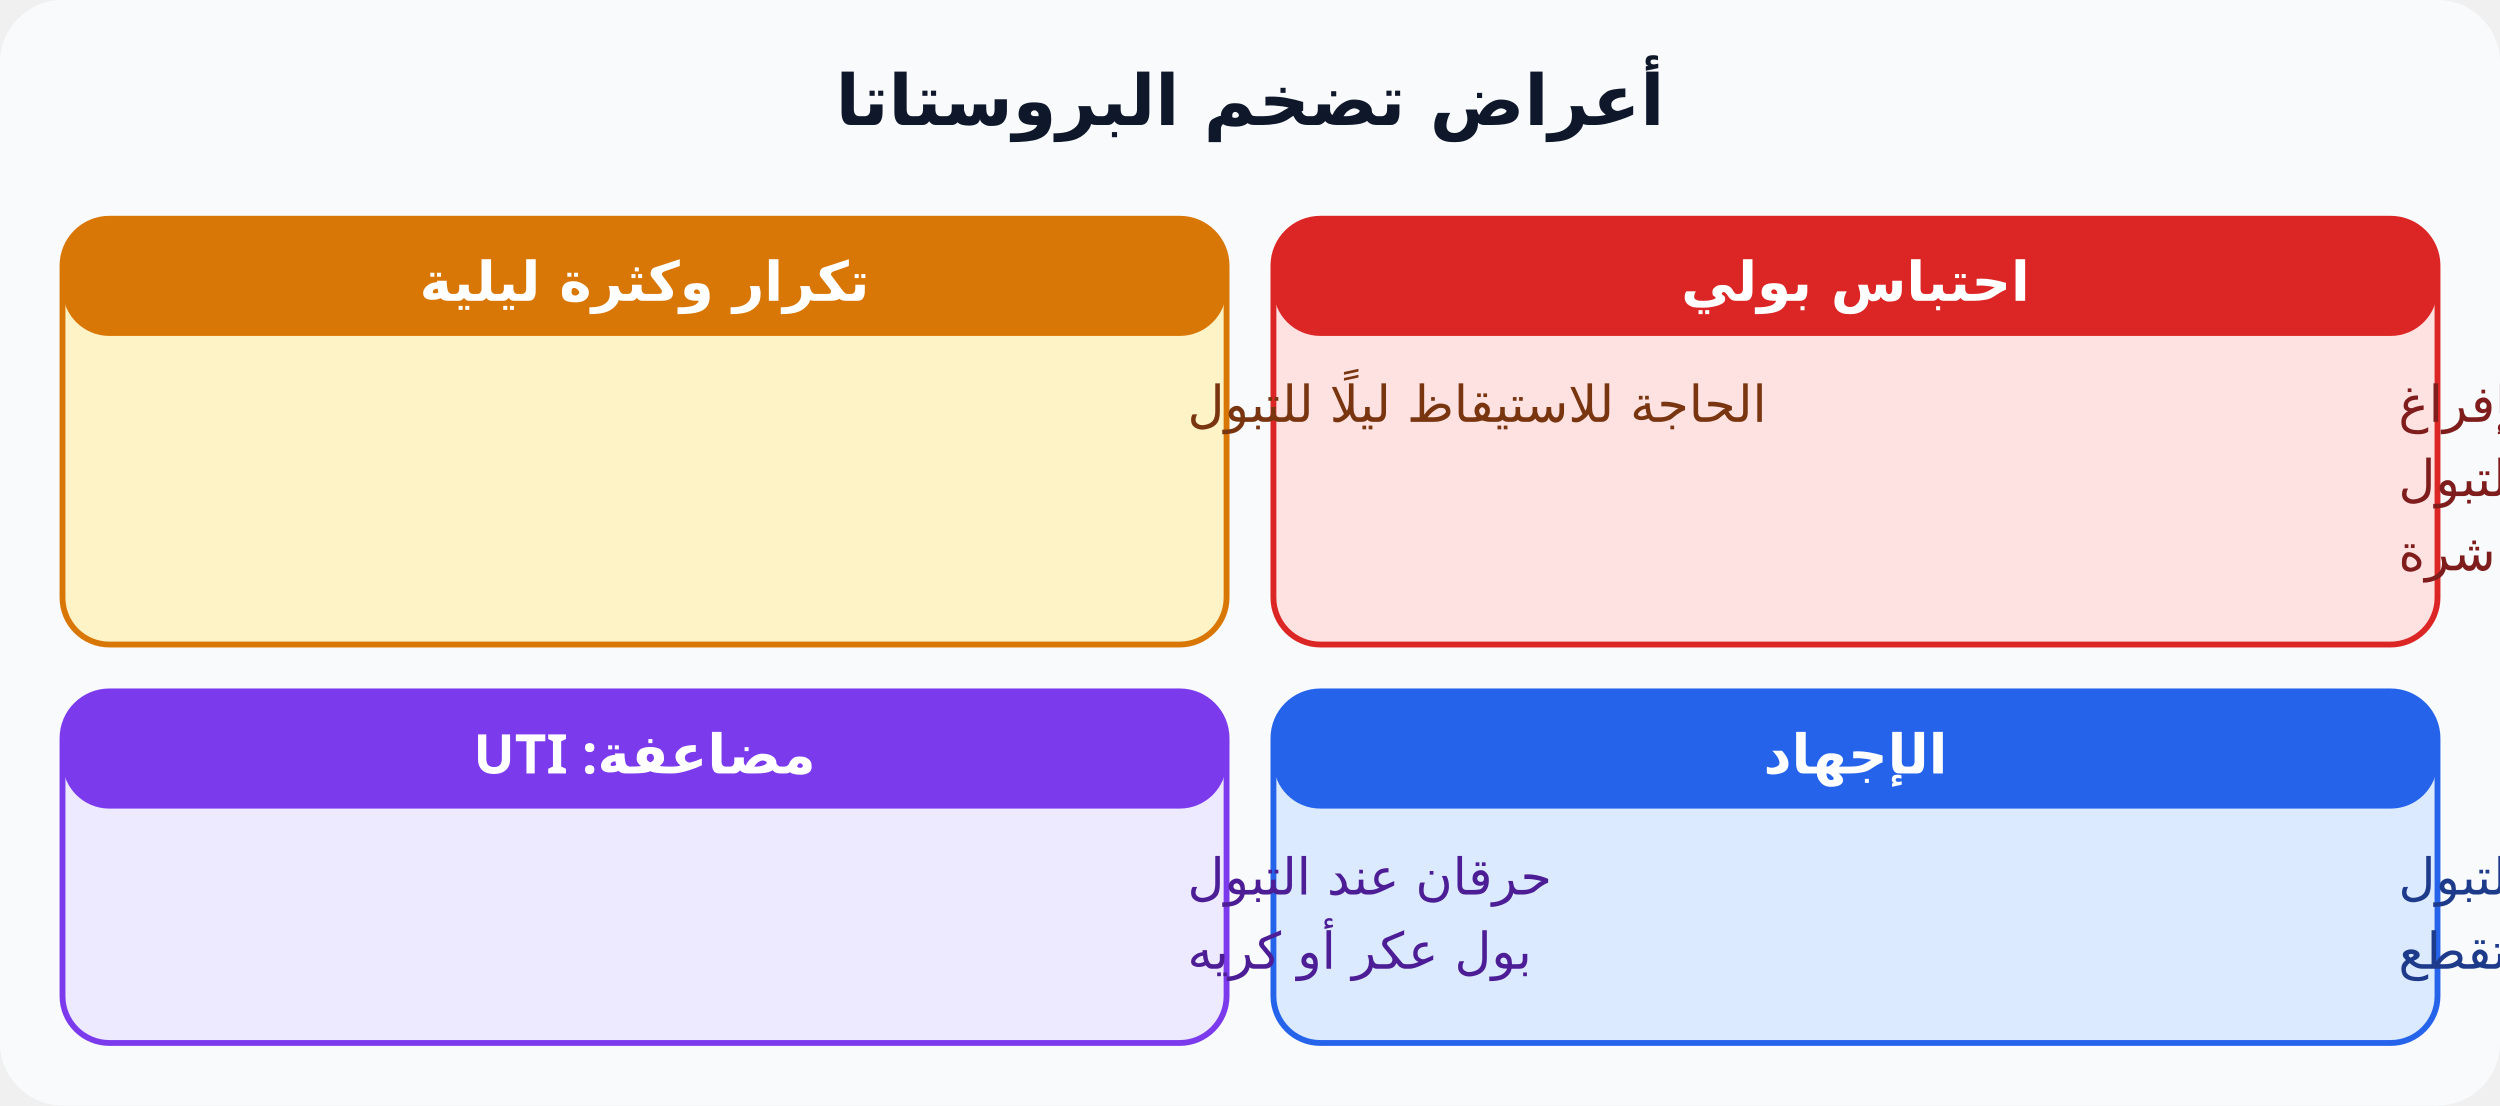
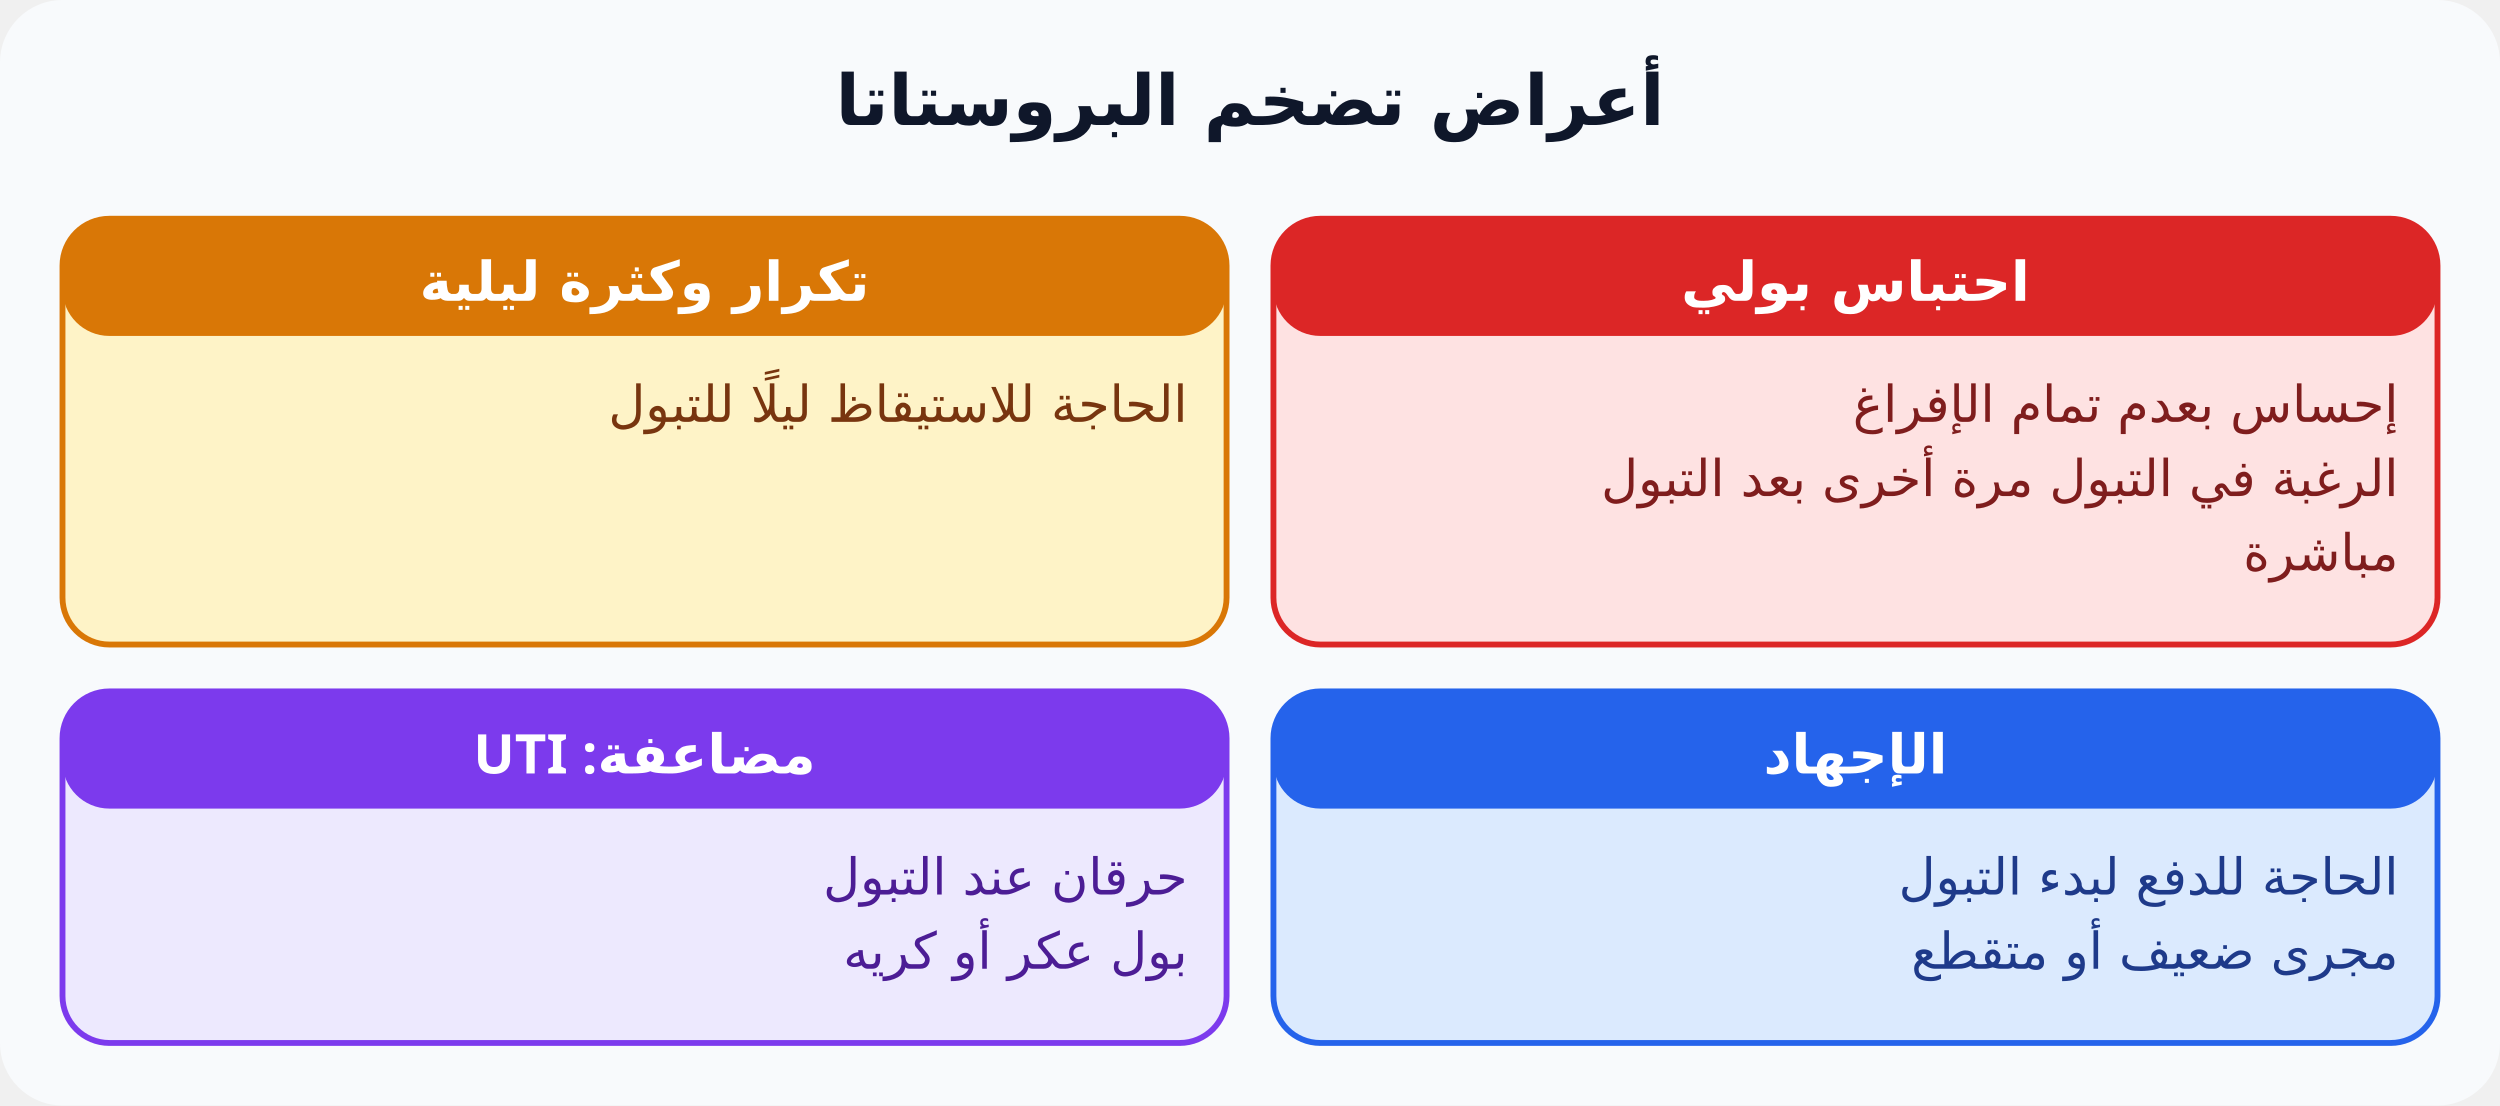
<svg xmlns="http://www.w3.org/2000/svg" viewBox="0 0 640 283" font-family="Cairo, Tahoma, sans-serif" direction="rtl">
  <rect width="640" height="283" rx="16" fill="#f8fafc" />
  <text x="320" y="32" text-anchor="middle" font-size="18" font-weight="800" fill="#0f172a">أعراض تضخم البروستاتا</text>
  <rect x="326" y="56" width="298" height="109" rx="12" fill="#fee2e2" stroke="#dc2626" stroke-width="1.5" />
  <rect x="326" y="56" width="298" height="30" rx="12" fill="#dc2626" />
  <text x="475" y="77" text-anchor="middle" font-size="14" font-weight="800" fill="#fff">احتباس بولي</text>
-   <text x="614" y="108" text-anchor="end" font-size="13" fill="#7f1d1d">إحساس بعدم تمام الإفراغ</text>
-   <text x="614" y="127" text-anchor="end" font-size="13" fill="#7f1d1d">الرغبة في التبول مرة أخرى بعد التبول</text>
-   <text x="614" y="146" text-anchor="end" font-size="13" fill="#7f1d1d">مباشرة</text>
+   <text x="614" y="108" text-anchor="start" font-size="13" fill="#7f1d1d">إحساس بعدم تمام الإفراغ</text>
+   <text x="614" y="127" text-anchor="start" font-size="13" fill="#7f1d1d">الرغبة في التبول مرة أخرى بعد التبول</text>
+   <text x="614" y="146" text-anchor="start" font-size="13" fill="#7f1d1d">مباشرة</text>
  <rect x="16" y="56" width="298" height="109" rx="12" fill="#fef3c7" stroke="#d97706" stroke-width="1.5" />
  <rect x="16" y="56" width="298" height="30" rx="12" fill="#d97706" />
  <text x="165" y="77" text-anchor="middle" font-size="14" font-weight="800" fill="#fff">تكرار وكثرة ليلية</text>
-   <text x="304" y="108" text-anchor="end" font-size="13" fill="#78350f">الحاجة للاستيقاظ ليلًا للتبول</text>
+   <text x="304" y="108" text-anchor="start" font-size="13" fill="#78350f">الحاجة للاستيقاظ ليلًا للتبول</text>
  <rect x="326" y="177" width="298" height="90" rx="12" fill="#dbeafe" stroke="#2563eb" stroke-width="1.5" />
  <rect x="326" y="177" width="298" height="30" rx="12" fill="#2563eb" />
  <text x="475" y="198" text-anchor="middle" font-size="14" font-weight="800" fill="#fff">الإجهاد</text>
-   <text x="614" y="229" text-anchor="end" font-size="13" fill="#1e3a8a">الحاجة للدفع لبدء التبول</text>
-   <text x="614" y="248" text-anchor="end" font-size="13" fill="#1e3a8a">مجرى ضعيف أو متقطع</text>
+   <text x="614" y="229" text-anchor="start" font-size="13" fill="#1e3a8a">الحاجة للدفع لبدء التبول</text>
+   <text x="614" y="248" text-anchor="start" font-size="13" fill="#1e3a8a">مجرى ضعيف أو متقطع</text>
  <rect x="16" y="177" width="298" height="90" rx="12" fill="#ede9fe" stroke="#7c3aed" stroke-width="1.5" />
  <rect x="16" y="177" width="298" height="30" rx="12" fill="#7c3aed" />
  <text x="165" y="198" text-anchor="middle" font-size="14" font-weight="800" fill="#fff">مضاعفة: UTI</text>
-   <text x="304" y="229" text-anchor="end" font-size="13" fill="#4c1d95">حرقان عند التبول</text>
-   <text x="304" y="248" text-anchor="end" font-size="13" fill="#4c1d95">بول عكر أو كريه</text>
+   <text x="304" y="229" text-anchor="start" font-size="13" fill="#4c1d95">حرقان عند التبول</text>
+   <text x="304" y="248" text-anchor="start" font-size="13" fill="#4c1d95">بول عكر أو كريه</text>
</svg>
